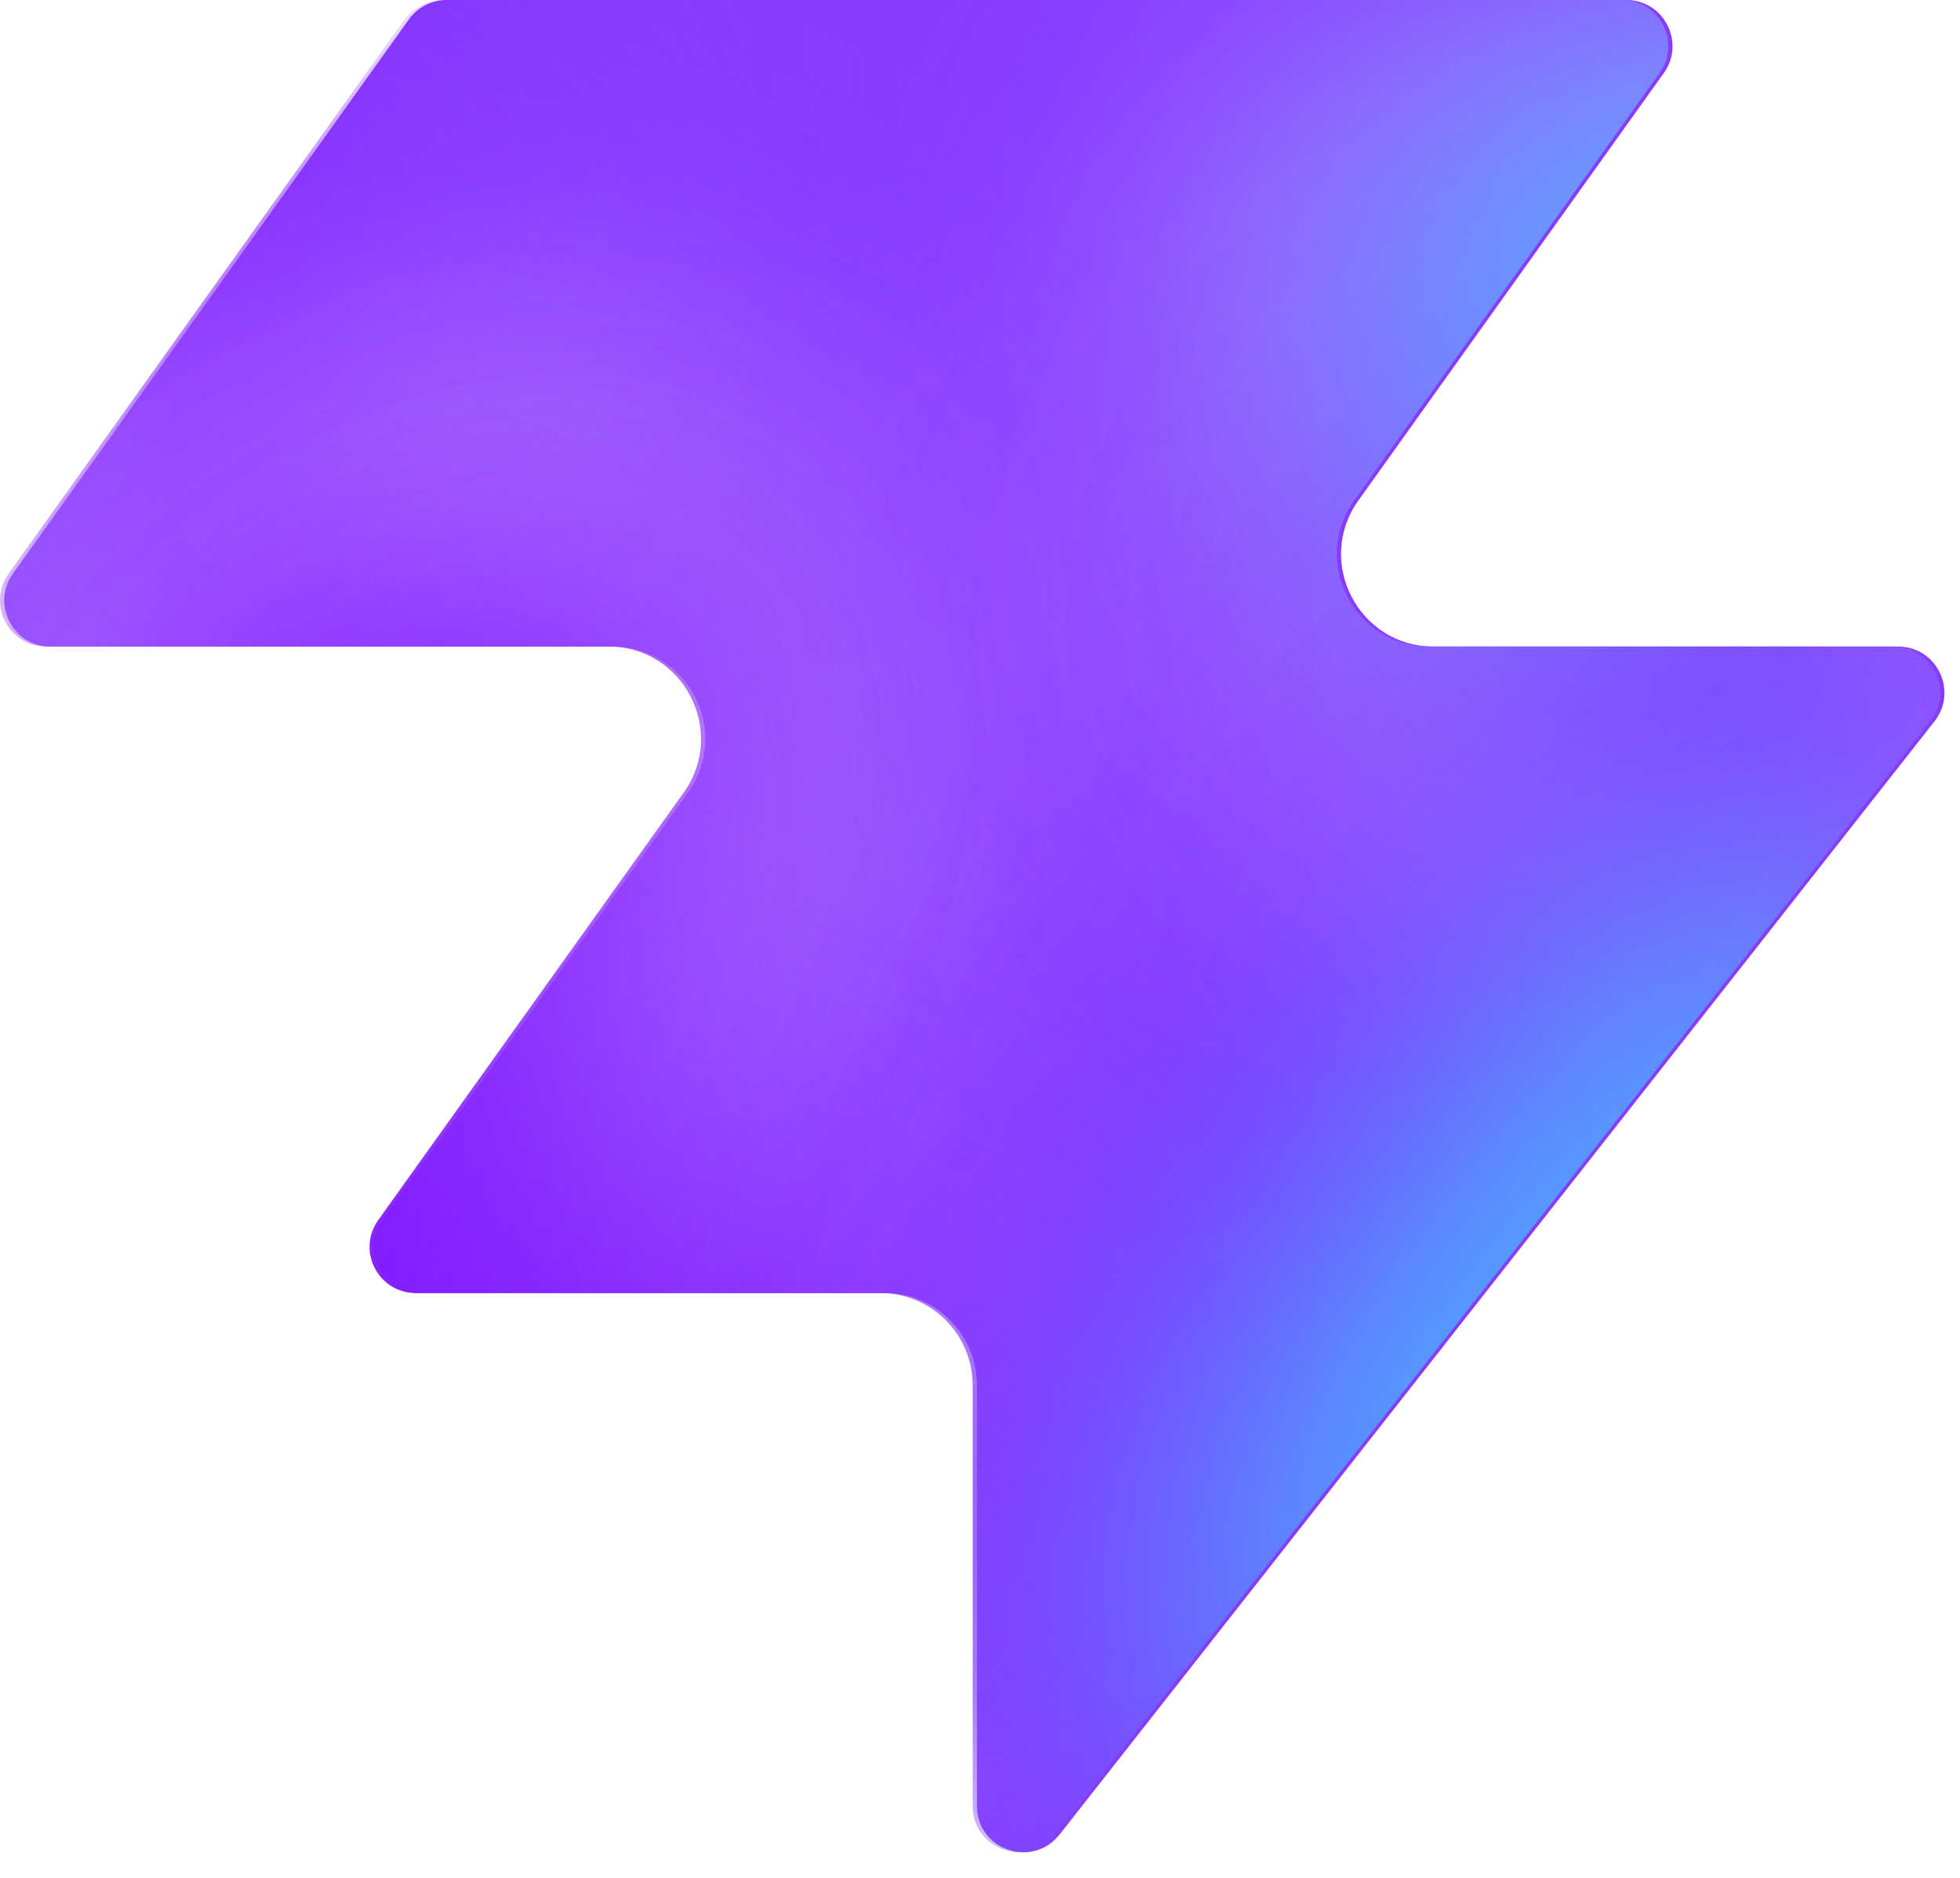
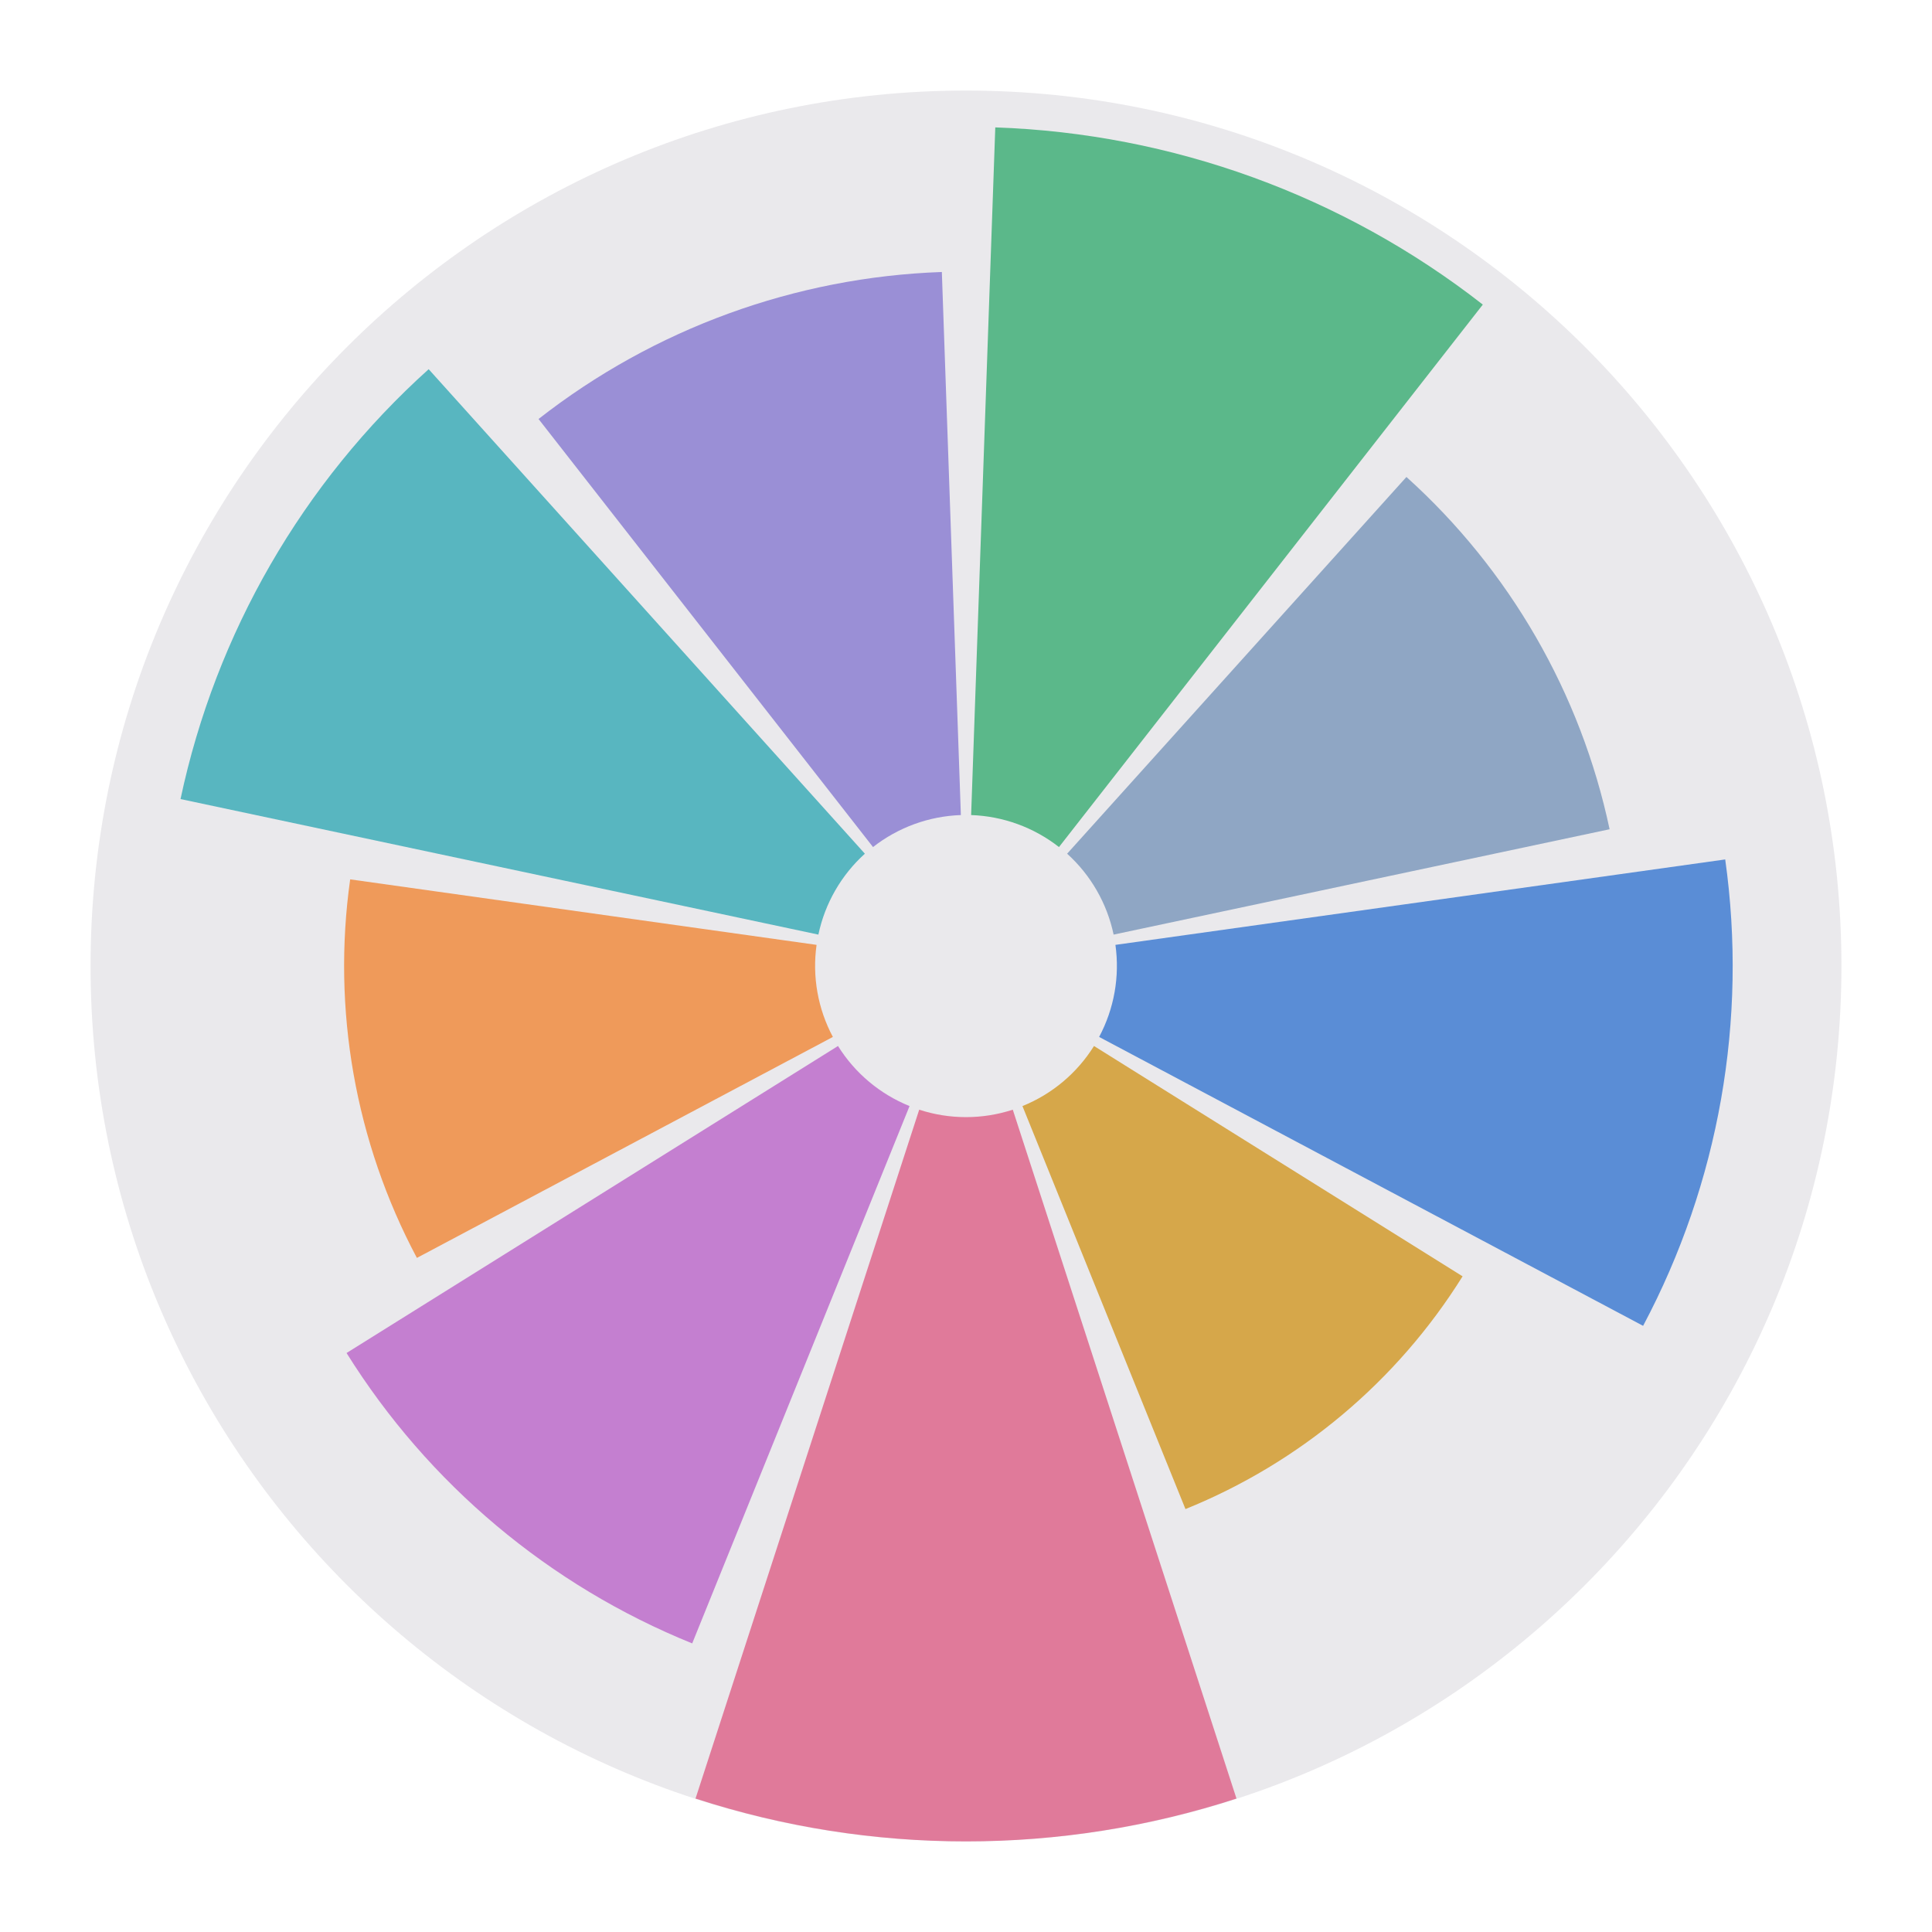
- <svg xmlns="http://www.w3.org/2000/svg" width="48" height="46" fill="none" viewBox="0 0 48 46">
-   <path fill="#863bff" d="M25.946 44.938c-.664.845-2.021.375-2.021-.698V33.937a2.26 2.26 0 0 0-2.262-2.262H10.287c-.92 0-1.456-1.04-.92-1.788l7.48-10.471c1.07-1.497 0-3.578-1.842-3.578H1.237c-.92 0-1.456-1.04-.92-1.788L10.013.474c.214-.297.556-.474.92-.474h28.894c.92 0 1.456 1.04.92 1.788l-7.48 10.471c-1.07 1.498 0 3.579 1.842 3.579h11.377c.943 0 1.473 1.088.89 1.83L25.947 44.94z" style="fill:#863bff;fill:color(display-p3 .525 .23 1);fill-opacity:1" />
-   <mask id="a" width="48" height="46" x="0" y="0" maskUnits="userSpaceOnUse" style="mask-type:alpha">
-     <path fill="#000" d="M25.842 44.938c-.664.844-2.021.375-2.021-.698V33.937a2.26 2.26 0 0 0-2.262-2.262H10.183c-.92 0-1.456-1.04-.92-1.788l7.48-10.471c1.07-1.498 0-3.579-1.842-3.579H1.133c-.92 0-1.456-1.04-.92-1.787L9.91.473c.214-.297.556-.474.92-.474h28.894c.92 0 1.456 1.04.92 1.788l-7.48 10.471c-1.07 1.498 0 3.578 1.842 3.578h11.377c.943 0 1.473 1.088.89 1.832L25.843 44.94z" style="fill:#000;fill-opacity:1" />
-   </mask>
-   <g mask="url(#a)">
-     <g filter="url(#b)">
-       <ellipse cx="5.508" cy="14.704" fill="#ede6ff" rx="5.508" ry="14.704" style="fill:#ede6ff;fill:color(display-p3 .927 .903 1);fill-opacity:1" transform="matrix(.00324 1 1 -.00324 -4.47 31.516)" />
-     </g>
-     <g filter="url(#c)">
-       <ellipse cx="10.399" cy="29.851" fill="#ede6ff" rx="10.399" ry="29.851" style="fill:#ede6ff;fill:color(display-p3 .927 .903 1);fill-opacity:1" transform="matrix(.00324 1 1 -.00324 -39.328 7.883)" />
-     </g>
-     <g filter="url(#d)">
-       <ellipse cx="5.508" cy="30.487" fill="#7e14ff" rx="5.508" ry="30.487" style="fill:#7e14ff;fill:color(display-p3 .492 .077 1);fill-opacity:1" transform="rotate(89.814 -25.913 -14.639)scale(1 -1)" />
-     </g>
-     <g filter="url(#e)">
-       <ellipse cx="5.508" cy="30.599" fill="#7e14ff" rx="5.508" ry="30.599" style="fill:#7e14ff;fill:color(display-p3 .492 .077 1);fill-opacity:1" transform="rotate(89.814 -32.644 -3.334)scale(1 -1)" />
-     </g>
-     <g filter="url(#f)">
-       <ellipse cx="5.508" cy="30.599" fill="#7e14ff" rx="5.508" ry="30.599" style="fill:#7e14ff;fill:color(display-p3 .492 .077 1);fill-opacity:1" transform="matrix(.00324 1 1 -.00324 -34.34 30.47)" />
-     </g>
-     <g filter="url(#g)">
-       <ellipse cx="14.072" cy="22.078" fill="#ede6ff" rx="14.072" ry="22.078" style="fill:#ede6ff;fill:color(display-p3 .927 .903 1);fill-opacity:1" transform="rotate(93.35 24.506 48.493)scale(-1 1)" />
-     </g>
-     <g filter="url(#h)">
-       <ellipse cx="3.47" cy="21.501" fill="#7e14ff" rx="3.47" ry="21.501" style="fill:#7e14ff;fill:color(display-p3 .492 .077 1);fill-opacity:1" transform="rotate(89.009 28.708 47.59)scale(-1 1)" />
-     </g>
-     <g filter="url(#i)">
-       <ellipse cx="3.47" cy="21.501" fill="#7e14ff" rx="3.47" ry="21.501" style="fill:#7e14ff;fill:color(display-p3 .492 .077 1);fill-opacity:1" transform="rotate(89.009 28.708 47.59)scale(-1 1)" />
-     </g>
-     <g filter="url(#j)">
-       <ellipse cx=".387" cy="8.972" fill="#7e14ff" rx="4.407" ry="29.108" style="fill:#7e14ff;fill:color(display-p3 .492 .077 1);fill-opacity:1" transform="rotate(39.51 .387 8.972)" />
-     </g>
-     <g filter="url(#k)">
-       <ellipse cx="47.523" cy="-6.092" fill="#7e14ff" rx="4.407" ry="29.108" style="fill:#7e14ff;fill:color(display-p3 .492 .077 1);fill-opacity:1" transform="rotate(37.892 47.523 -6.092)" />
-     </g>
-     <g filter="url(#l)">
-       <ellipse cx="41.412" cy="6.333" fill="#47bfff" rx="5.971" ry="9.665" style="fill:#47bfff;fill:color(display-p3 .28 .748 1);fill-opacity:1" transform="rotate(37.892 41.412 6.333)" />
-     </g>
-     <g filter="url(#m)">
-       <ellipse cx="-1.879" cy="38.332" fill="#7e14ff" rx="4.407" ry="29.108" style="fill:#7e14ff;fill:color(display-p3 .492 .077 1);fill-opacity:1" transform="rotate(37.892 -1.88 38.332)" />
-     </g>
-     <g filter="url(#n)">
-       <ellipse cx="-1.879" cy="38.332" fill="#7e14ff" rx="4.407" ry="29.108" style="fill:#7e14ff;fill:color(display-p3 .492 .077 1);fill-opacity:1" transform="rotate(37.892 -1.88 38.332)" />
-     </g>
-     <g filter="url(#o)">
-       <ellipse cx="35.651" cy="29.907" fill="#7e14ff" rx="4.407" ry="29.108" style="fill:#7e14ff;fill:color(display-p3 .492 .077 1);fill-opacity:1" transform="rotate(37.892 35.651 29.907)" />
-     </g>
-     <g filter="url(#p)">
-       <ellipse cx="38.418" cy="32.4" fill="#47bfff" rx="5.971" ry="15.297" style="fill:#47bfff;fill:color(display-p3 .28 .748 1);fill-opacity:1" transform="rotate(37.892 38.418 32.4)" />
-     </g>
-   </g>
-   <defs>
-     <filter id="b" width="60.045" height="41.654" x="-19.77" y="16.149" color-interpolation-filters="sRGB" filterUnits="userSpaceOnUse">
-       <feFlood flood-opacity="0" result="BackgroundImageFix" />
-       <feBlend in="SourceGraphic" in2="BackgroundImageFix" result="shape" />
-       <feGaussianBlur result="effect1_foregroundBlur_2002_17158" stdDeviation="7.659" />
-     </filter>
-     <filter id="c" width="90.34" height="51.437" x="-54.613" y="-7.533" color-interpolation-filters="sRGB" filterUnits="userSpaceOnUse">
-       <feFlood flood-opacity="0" result="BackgroundImageFix" />
-       <feBlend in="SourceGraphic" in2="BackgroundImageFix" result="shape" />
-       <feGaussianBlur result="effect1_foregroundBlur_2002_17158" stdDeviation="7.659" />
-     </filter>
-     <filter id="d" width="79.355" height="29.4" x="-49.64" y="2.03" color-interpolation-filters="sRGB" filterUnits="userSpaceOnUse">
-       <feFlood flood-opacity="0" result="BackgroundImageFix" />
-       <feBlend in="SourceGraphic" in2="BackgroundImageFix" result="shape" />
-       <feGaussianBlur result="effect1_foregroundBlur_2002_17158" stdDeviation="4.596" />
-     </filter>
-     <filter id="e" width="79.579" height="29.4" x="-45.045" y="20.029" color-interpolation-filters="sRGB" filterUnits="userSpaceOnUse">
-       <feFlood flood-opacity="0" result="BackgroundImageFix" />
-       <feBlend in="SourceGraphic" in2="BackgroundImageFix" result="shape" />
-       <feGaussianBlur result="effect1_foregroundBlur_2002_17158" stdDeviation="4.596" />
-     </filter>
-     <filter id="f" width="79.579" height="29.4" x="-43.513" y="21.178" color-interpolation-filters="sRGB" filterUnits="userSpaceOnUse">
-       <feFlood flood-opacity="0" result="BackgroundImageFix" />
-       <feBlend in="SourceGraphic" in2="BackgroundImageFix" result="shape" />
-       <feGaussianBlur result="effect1_foregroundBlur_2002_17158" stdDeviation="4.596" />
-     </filter>
-     <filter id="g" width="74.749" height="58.852" x="15.756" y="-17.901" color-interpolation-filters="sRGB" filterUnits="userSpaceOnUse">
-       <feFlood flood-opacity="0" result="BackgroundImageFix" />
-       <feBlend in="SourceGraphic" in2="BackgroundImageFix" result="shape" />
-       <feGaussianBlur result="effect1_foregroundBlur_2002_17158" stdDeviation="7.659" />
-     </filter>
-     <filter id="h" width="61.377" height="25.362" x="23.548" y="2.284" color-interpolation-filters="sRGB" filterUnits="userSpaceOnUse">
-       <feFlood flood-opacity="0" result="BackgroundImageFix" />
-       <feBlend in="SourceGraphic" in2="BackgroundImageFix" result="shape" />
-       <feGaussianBlur result="effect1_foregroundBlur_2002_17158" stdDeviation="4.596" />
-     </filter>
-     <filter id="i" width="61.377" height="25.362" x="23.548" y="2.284" color-interpolation-filters="sRGB" filterUnits="userSpaceOnUse">
-       <feFlood flood-opacity="0" result="BackgroundImageFix" />
-       <feBlend in="SourceGraphic" in2="BackgroundImageFix" result="shape" />
-       <feGaussianBlur result="effect1_foregroundBlur_2002_17158" stdDeviation="4.596" />
-     </filter>
-     <filter id="j" width="56.045" height="63.649" x="-27.636" y="-22.853" color-interpolation-filters="sRGB" filterUnits="userSpaceOnUse">
-       <feFlood flood-opacity="0" result="BackgroundImageFix" />
-       <feBlend in="SourceGraphic" in2="BackgroundImageFix" result="shape" />
-       <feGaussianBlur result="effect1_foregroundBlur_2002_17158" stdDeviation="4.596" />
-     </filter>
-     <filter id="k" width="54.814" height="64.646" x="20.116" y="-38.415" color-interpolation-filters="sRGB" filterUnits="userSpaceOnUse">
-       <feFlood flood-opacity="0" result="BackgroundImageFix" />
-       <feBlend in="SourceGraphic" in2="BackgroundImageFix" result="shape" />
-       <feGaussianBlur result="effect1_foregroundBlur_2002_17158" stdDeviation="4.596" />
-     </filter>
-     <filter id="l" width="33.541" height="35.313" x="24.641" y="-11.323" color-interpolation-filters="sRGB" filterUnits="userSpaceOnUse">
-       <feFlood flood-opacity="0" result="BackgroundImageFix" />
-       <feBlend in="SourceGraphic" in2="BackgroundImageFix" result="shape" />
-       <feGaussianBlur result="effect1_foregroundBlur_2002_17158" stdDeviation="4.596" />
-     </filter>
-     <filter id="m" width="54.814" height="64.646" x="-29.286" y="6.009" color-interpolation-filters="sRGB" filterUnits="userSpaceOnUse">
-       <feFlood flood-opacity="0" result="BackgroundImageFix" />
-       <feBlend in="SourceGraphic" in2="BackgroundImageFix" result="shape" />
-       <feGaussianBlur result="effect1_foregroundBlur_2002_17158" stdDeviation="4.596" />
-     </filter>
-     <filter id="n" width="54.814" height="64.646" x="-29.286" y="6.009" color-interpolation-filters="sRGB" filterUnits="userSpaceOnUse">
-       <feFlood flood-opacity="0" result="BackgroundImageFix" />
-       <feBlend in="SourceGraphic" in2="BackgroundImageFix" result="shape" />
-       <feGaussianBlur result="effect1_foregroundBlur_2002_17158" stdDeviation="4.596" />
-     </filter>
-     <filter id="o" width="54.814" height="64.646" x="8.244" y="-2.416" color-interpolation-filters="sRGB" filterUnits="userSpaceOnUse">
-       <feFlood flood-opacity="0" result="BackgroundImageFix" />
-       <feBlend in="SourceGraphic" in2="BackgroundImageFix" result="shape" />
-       <feGaussianBlur result="effect1_foregroundBlur_2002_17158" stdDeviation="4.596" />
-     </filter>
-     <filter id="p" width="39.409" height="43.623" x="18.713" y="10.588" color-interpolation-filters="sRGB" filterUnits="userSpaceOnUse">
-       <feFlood flood-opacity="0" result="BackgroundImageFix" />
-       <feBlend in="SourceGraphic" in2="BackgroundImageFix" result="shape" />
-       <feGaussianBlur result="effect1_foregroundBlur_2002_17158" stdDeviation="4.596" />
-     </filter>
-   </defs>
+ <svg xmlns="http://www.w3.org/2000/svg" viewBox="0 0 64 64">
+   <circle cx="32" cy="32" r="29" fill="#8f8a9a" fill-opacity=".18" />
+   <path fill="#5bb88a" d="M32.17 27.00L32.97 4.22A27.80 27.80 0 0 1 49.12 10.09L35.08 28.06A5 5 0 0 0 32.17 27.00Z" />
+   <path fill="#8fa6c4" d="M35.35 28.28L46.59 15.80A21.80 21.80 0 0 1 53.32 27.47L36.89 30.96A5 5 0 0 0 35.35 28.28Z" />
+   <path fill="#5a8dd6" d="M36.95 31.30L57.15 28.47A25.40 25.40 0 0 1 54.43 43.92L36.41 34.35A5 5 0 0 0 36.95 31.30Z" />
+   <path fill="#d6a74a" d="M36.24 34.65L48.45 42.28A19.40 19.40 0 0 1 39.27 49.99L33.87 36.64A5 5 0 0 0 36.24 34.65Z" />
+   <path fill="#e07a9a" d="M33.55 36.76L40.96 59.58A29.00 29.00 0 0 1 23.04 59.58L30.45 36.76A5 5 0 0 0 33.55 36.76Z" />
+   <path fill="#c47fd0" d="M30.13 36.64L22.93 54.44A24.20 24.20 0 0 1 11.48 44.82L27.76 34.65A5 5 0 0 0 30.13 36.64Z" />
+   <path fill="#ef9a5a" d="M27.59 34.35L13.81 41.67A20.60 20.60 0 0 1 11.60 29.13L27.05 31.30A5 5 0 0 0 27.59 34.35Z" />
+   <path fill="#58b6c0" d="M27.11 30.96L5.98 26.47A26.60 26.60 0 0 1 14.20 12.23L28.65 28.28A5 5 0 0 0 27.11 30.96Z" />
+   <path fill="#9a8fd6" d="M28.92 28.06L17.84 13.88A23.00 23.00 0 0 1 31.20 9.01L31.83 27.00A5 5 0 0 0 28.92 28.06Z" />
</svg>
